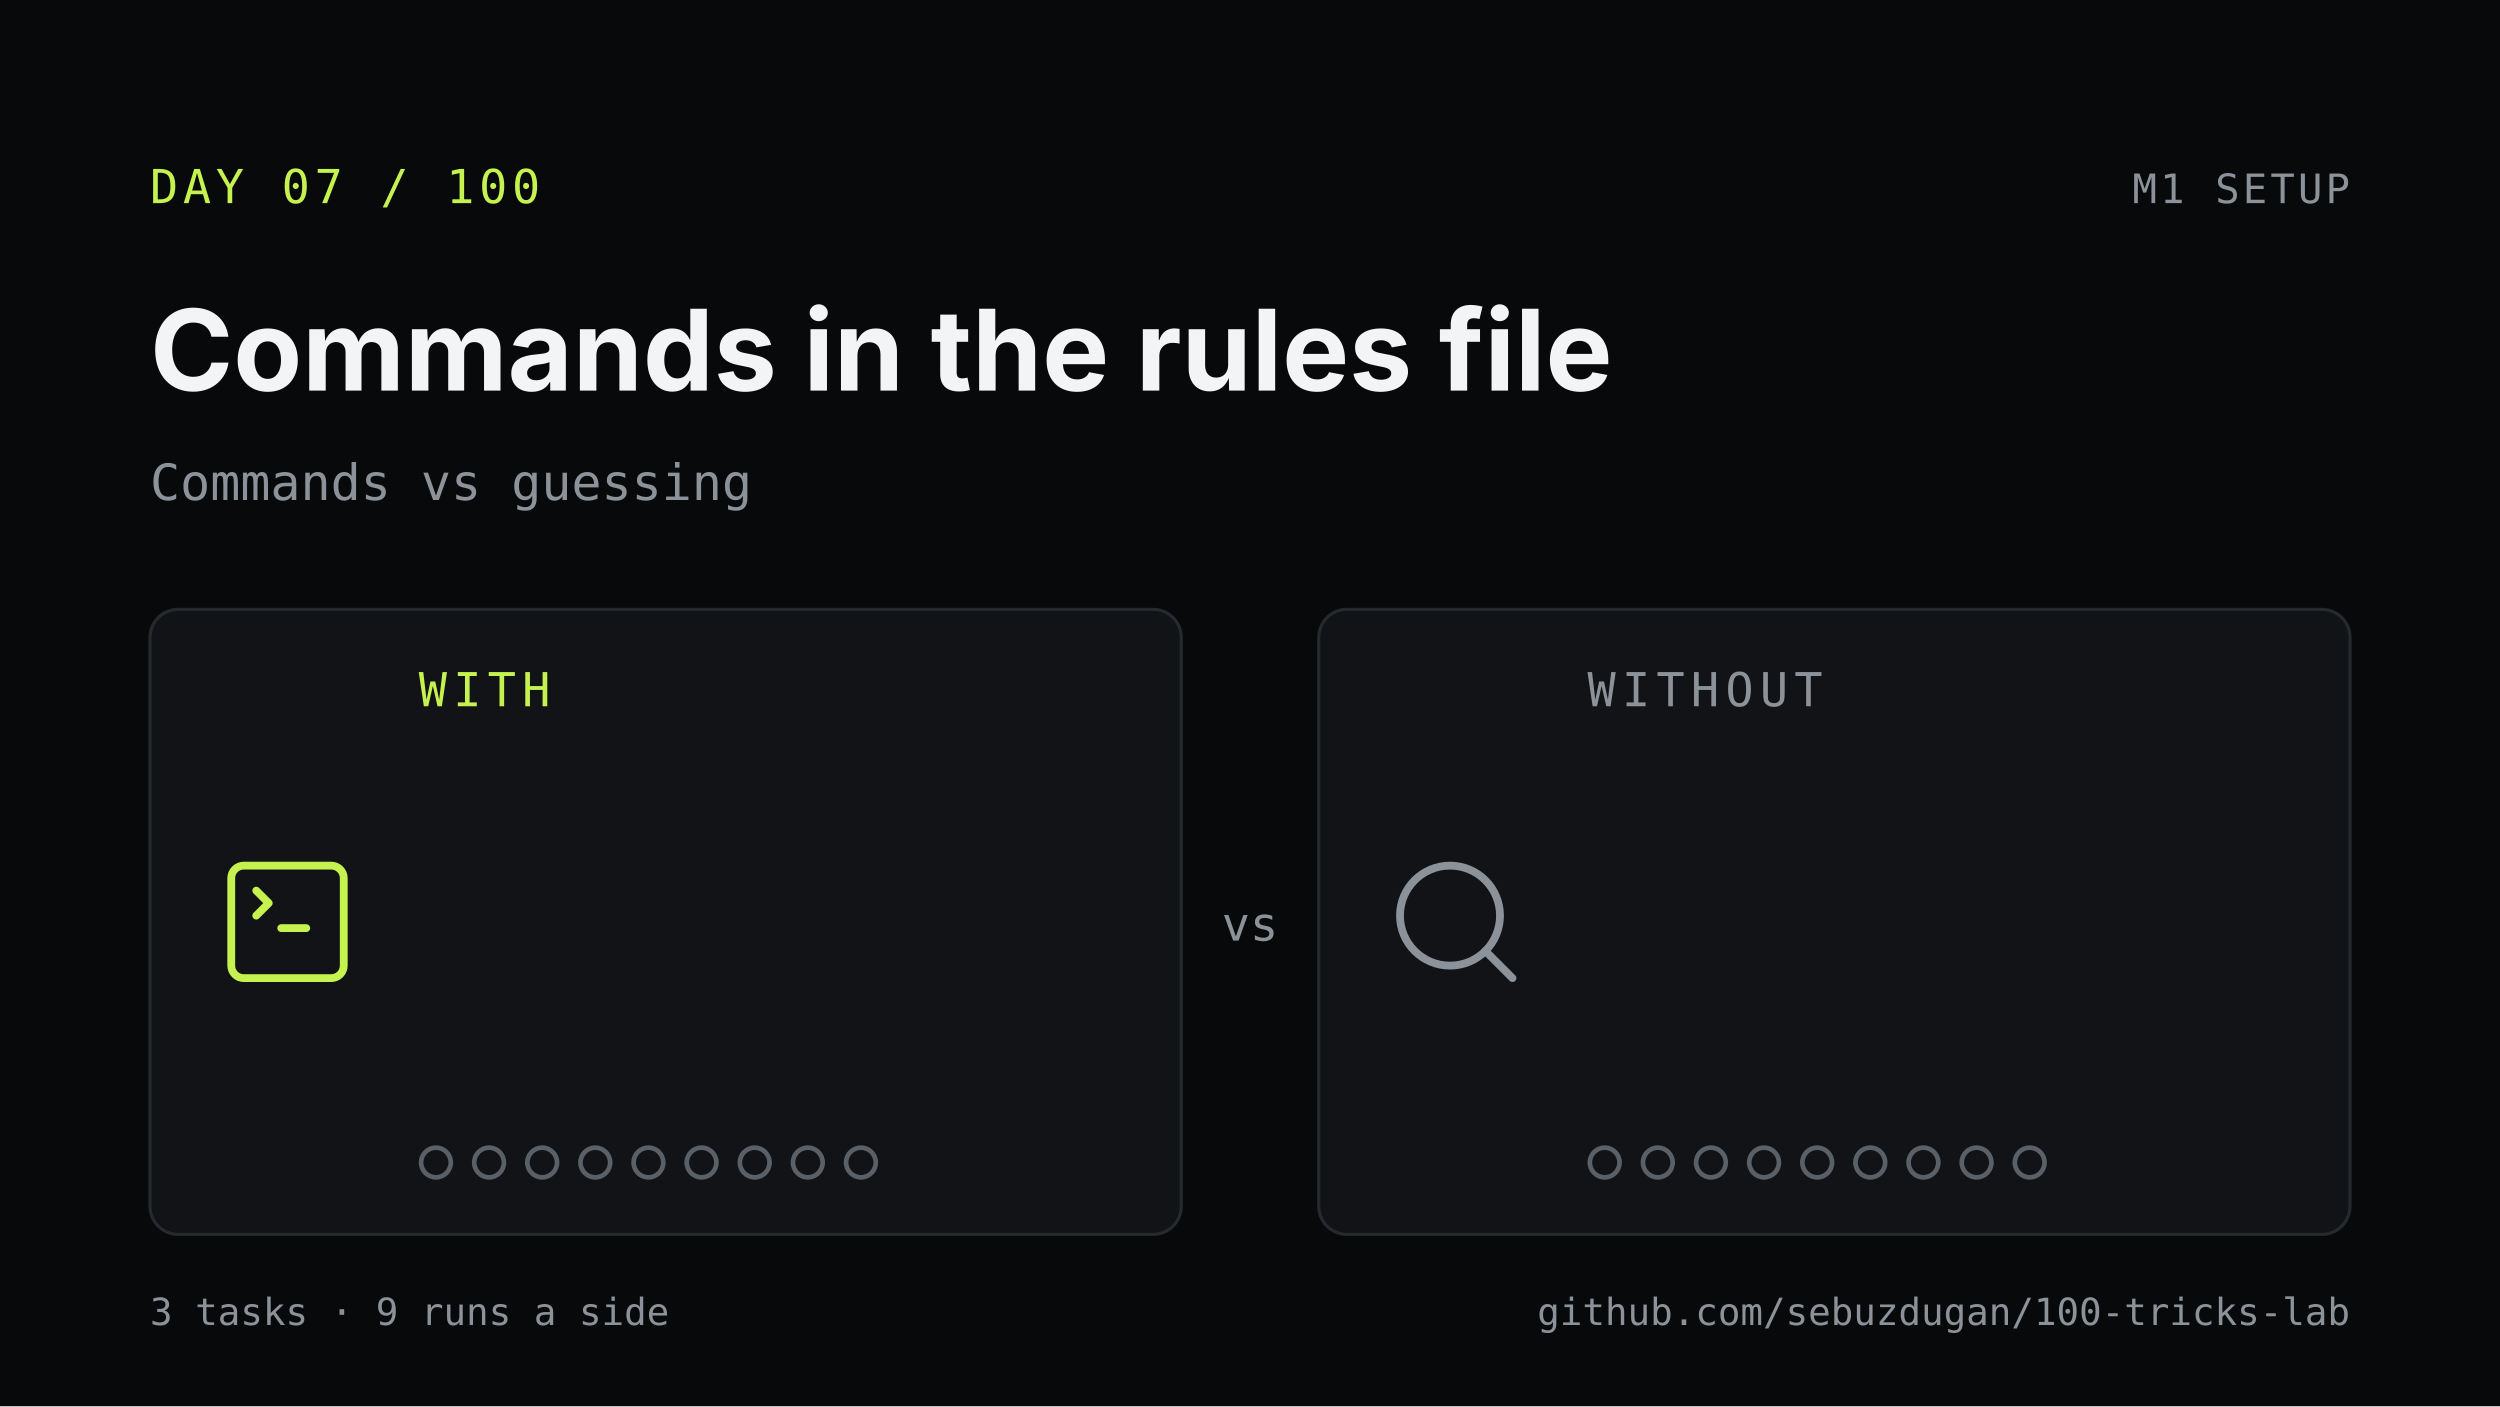
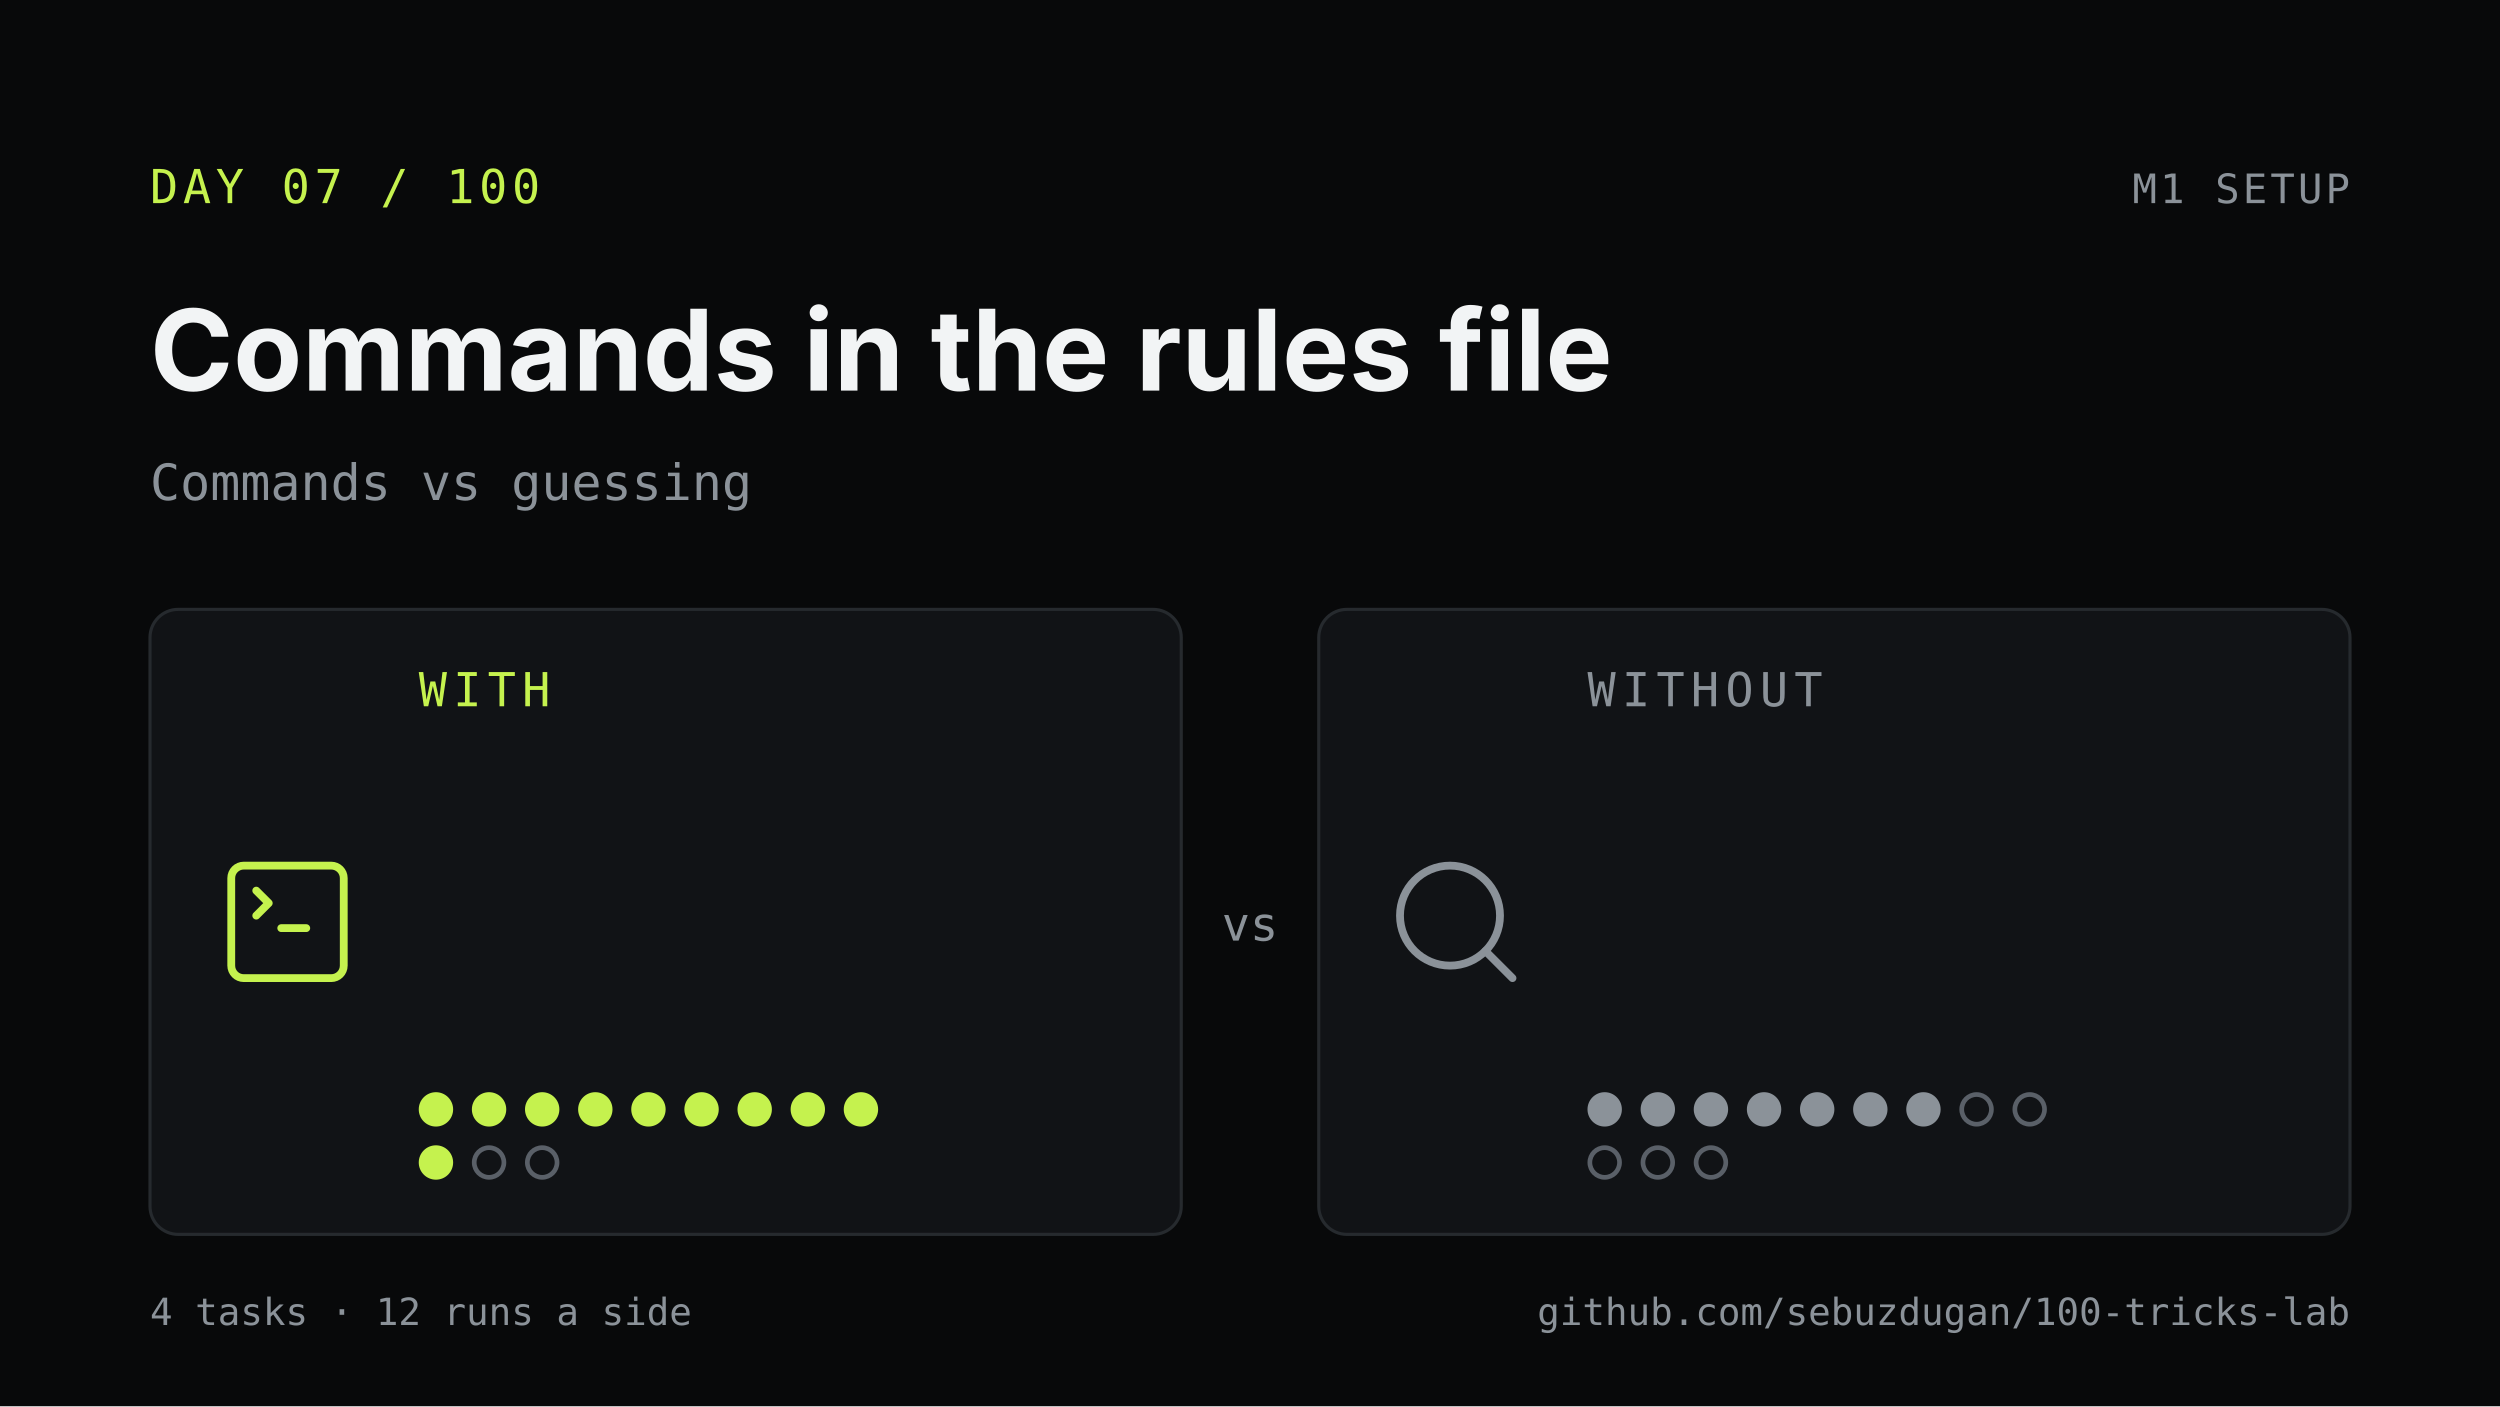
<svg xmlns="http://www.w3.org/2000/svg" width="1600" height="900" viewBox="0 0 1600 900">
  <rect width="1600" height="900" fill="#08090a" />
  <text x="96" y="130" font-family="'SF Mono', Menlo, monospace" font-size="30" letter-spacing="3" fill="#c5f24e">DAY 07 / 100</text>
  <text x="1504" y="130" text-anchor="end" font-family="'SF Mono', Menlo, monospace" font-size="26" letter-spacing="2" fill="#8b9299">M1 SETUP</text>
  <text x="96" y="250" font-family="Inter, 'Helvetica Neue', Helvetica, Arial, sans-serif" font-weight="700" font-size="72" fill="#f2f4f5">Commands in the rules file</text>
  <text x="96" y="320" font-family="'SF Mono', Menlo, monospace" font-size="32" fill="#8b9299">Commands vs guessing</text>
  <rect x="96" y="390" width="660" height="400" rx="18" fill="#111316" stroke="#262a2e" stroke-width="2" />
  <g transform="translate(136,542.0) scale(4.0)" fill="none" stroke="#c5f24e" stroke-width="1.25" stroke-linecap="round" stroke-linejoin="round">
    <path d="m7 11 2-2-2-2" />
    <path d="M11 13h4" />
    <rect width="18" height="18" x="3" y="3" rx="2" ry="2" />
  </g>
  <text x="268" y="452" font-family="'SF Mono', Menlo, monospace" font-size="30" letter-spacing="4" fill="#c5f24e">WITH</text>
-   <circle cx="279" cy="744" r="9.5" fill="none" stroke="#5a6068" stroke-width="3" />
+   <circle cx="279" cy="710" r="11" fill="#c5f24e" />
+   <circle cx="313" cy="710" r="11" fill="#c5f24e" />
+   <circle cx="347" cy="710" r="11" fill="#c5f24e" />
+   <circle cx="381" cy="710" r="11" fill="#c5f24e" />
+   <circle cx="415" cy="710" r="11" fill="#c5f24e" />
+   <circle cx="449" cy="710" r="11" fill="#c5f24e" />
+   <circle cx="483" cy="710" r="11" fill="#c5f24e" />
+   <circle cx="517" cy="710" r="11" fill="#c5f24e" />
+   <circle cx="551" cy="710" r="11" fill="#c5f24e" />
+   <circle cx="279" cy="744" r="11" fill="#c5f24e" />
  <circle cx="313" cy="744" r="9.5" fill="none" stroke="#5a6068" stroke-width="3" />
  <circle cx="347" cy="744" r="9.5" fill="none" stroke="#5a6068" stroke-width="3" />
-   <circle cx="381" cy="744" r="9.5" fill="none" stroke="#5a6068" stroke-width="3" />
-   <circle cx="415" cy="744" r="9.5" fill="none" stroke="#5a6068" stroke-width="3" />
-   <circle cx="449" cy="744" r="9.5" fill="none" stroke="#5a6068" stroke-width="3" />
-   <circle cx="483" cy="744" r="9.5" fill="none" stroke="#5a6068" stroke-width="3" />
-   <circle cx="517" cy="744" r="9.5" fill="none" stroke="#5a6068" stroke-width="3" />
-   <circle cx="551" cy="744" r="9.5" fill="none" stroke="#5a6068" stroke-width="3" />
  <rect x="844" y="390" width="660" height="400" rx="18" fill="#111316" stroke="#262a2e" stroke-width="2" />
  <g transform="translate(884,542.0) scale(4.0)" fill="none" stroke="#8b9299" stroke-width="1.25" stroke-linecap="round" stroke-linejoin="round">
    <path d="m21 21-4.34-4.34" />
    <circle cx="11" cy="11" r="8" />
  </g>
  <text x="1016" y="452" font-family="'SF Mono', Menlo, monospace" font-size="30" letter-spacing="4" fill="#8b9299">WITHOUT</text>
+   <circle cx="1027" cy="710" r="11" fill="#8b9299" />
+   <circle cx="1061" cy="710" r="11" fill="#8b9299" />
+   <circle cx="1095" cy="710" r="11" fill="#8b9299" />
+   <circle cx="1129" cy="710" r="11" fill="#8b9299" />
+   <circle cx="1163" cy="710" r="11" fill="#8b9299" />
+   <circle cx="1197" cy="710" r="11" fill="#8b9299" />
+   <circle cx="1231" cy="710" r="11" fill="#8b9299" />
+   <circle cx="1265" cy="710" r="9.5" fill="none" stroke="#5a6068" stroke-width="3" />
+   <circle cx="1299" cy="710" r="9.5" fill="none" stroke="#5a6068" stroke-width="3" />
  <circle cx="1027" cy="744" r="9.5" fill="none" stroke="#5a6068" stroke-width="3" />
  <circle cx="1061" cy="744" r="9.5" fill="none" stroke="#5a6068" stroke-width="3" />
  <circle cx="1095" cy="744" r="9.5" fill="none" stroke="#5a6068" stroke-width="3" />
-   <circle cx="1129" cy="744" r="9.5" fill="none" stroke="#5a6068" stroke-width="3" />
-   <circle cx="1163" cy="744" r="9.5" fill="none" stroke="#5a6068" stroke-width="3" />
-   <circle cx="1197" cy="744" r="9.5" fill="none" stroke="#5a6068" stroke-width="3" />
-   <circle cx="1231" cy="744" r="9.5" fill="none" stroke="#5a6068" stroke-width="3" />
-   <circle cx="1265" cy="744" r="9.5" fill="none" stroke="#5a6068" stroke-width="3" />
-   <circle cx="1299" cy="744" r="9.5" fill="none" stroke="#5a6068" stroke-width="3" />
  <text x="800.0" y="602.0" text-anchor="middle" font-family="'SF Mono', Menlo, monospace" font-size="30" fill="#8b9299">vs</text>
-   <text x="96" y="848" font-family="'SF Mono', Menlo, monospace" font-size="24" fill="#8b9299">3 tasks · 9 runs a side</text>
+   <text x="96" y="848" font-family="'SF Mono', Menlo, monospace" font-size="24" fill="#8b9299">4 tasks · 12 runs a side</text>
  <text x="1504" y="848" text-anchor="end" font-family="'SF Mono', Menlo, monospace" font-size="24" fill="#8b9299">github.com/sebuzdugan/100-tricks-lab</text>
</svg>
